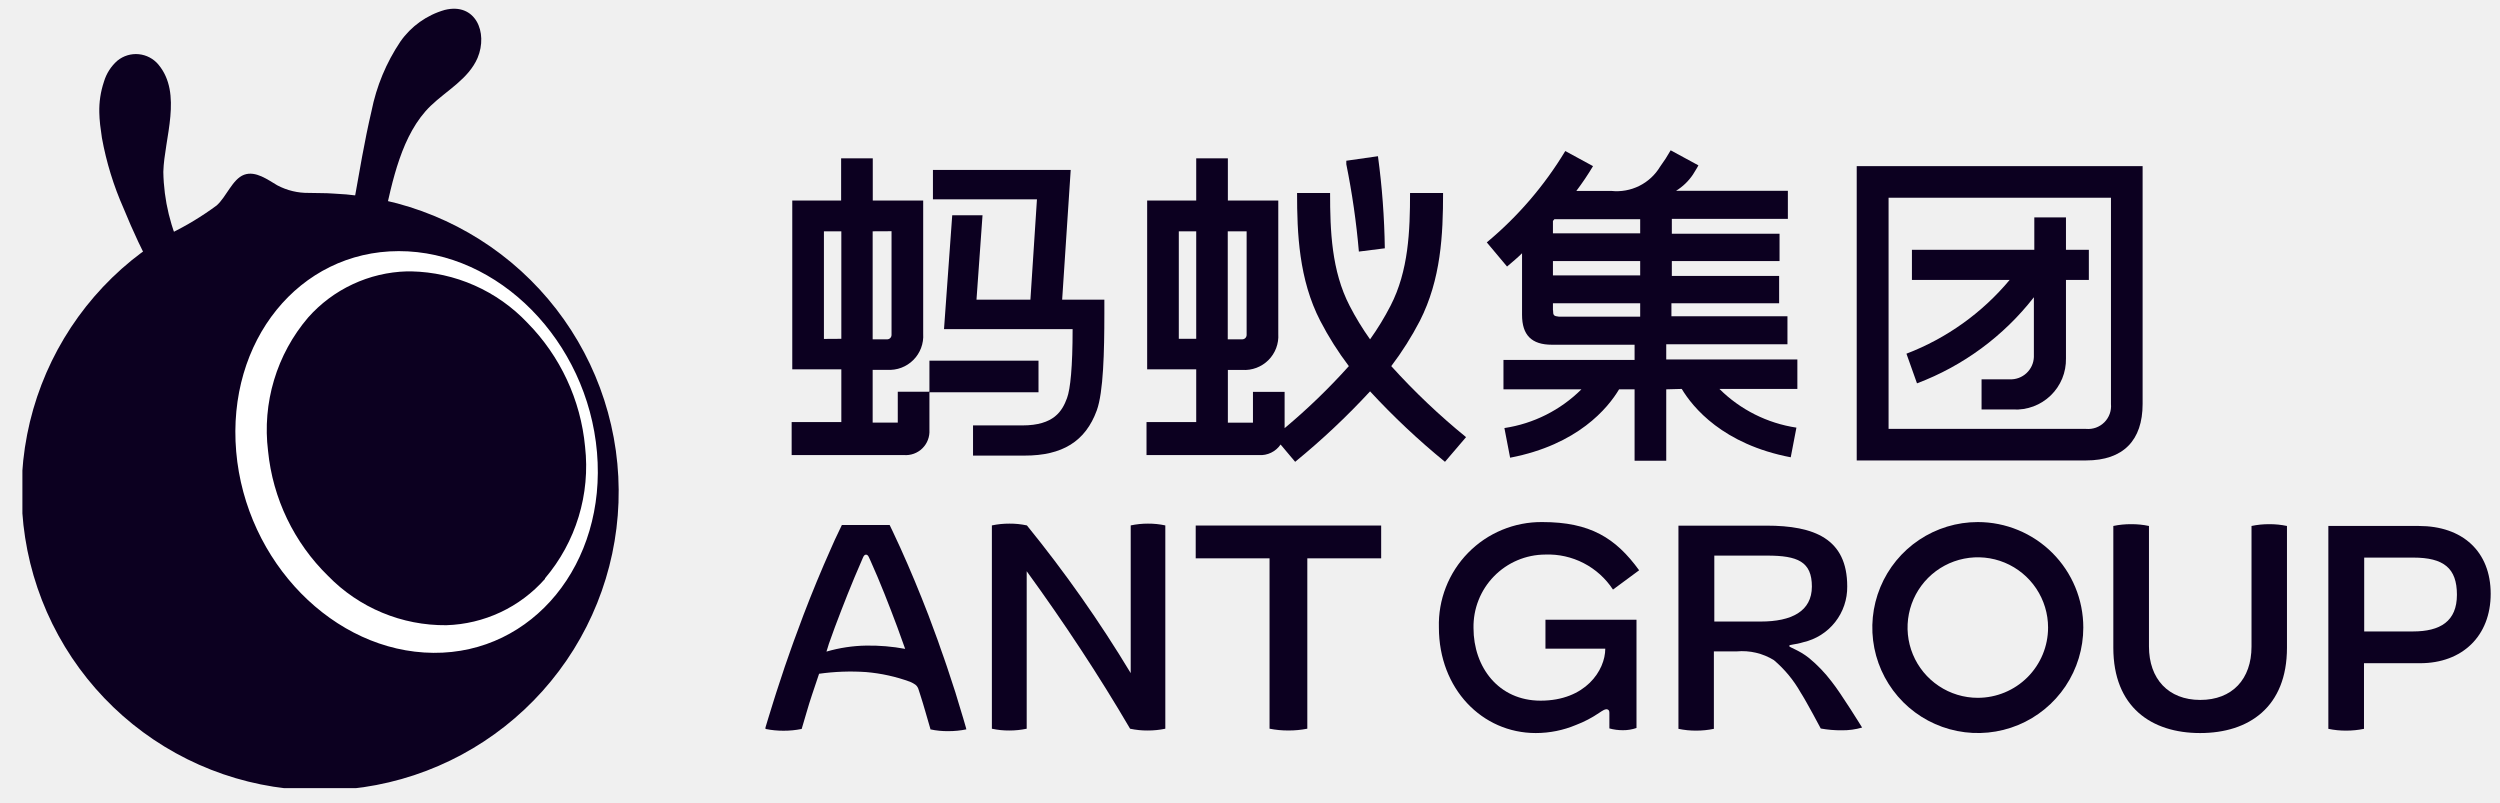
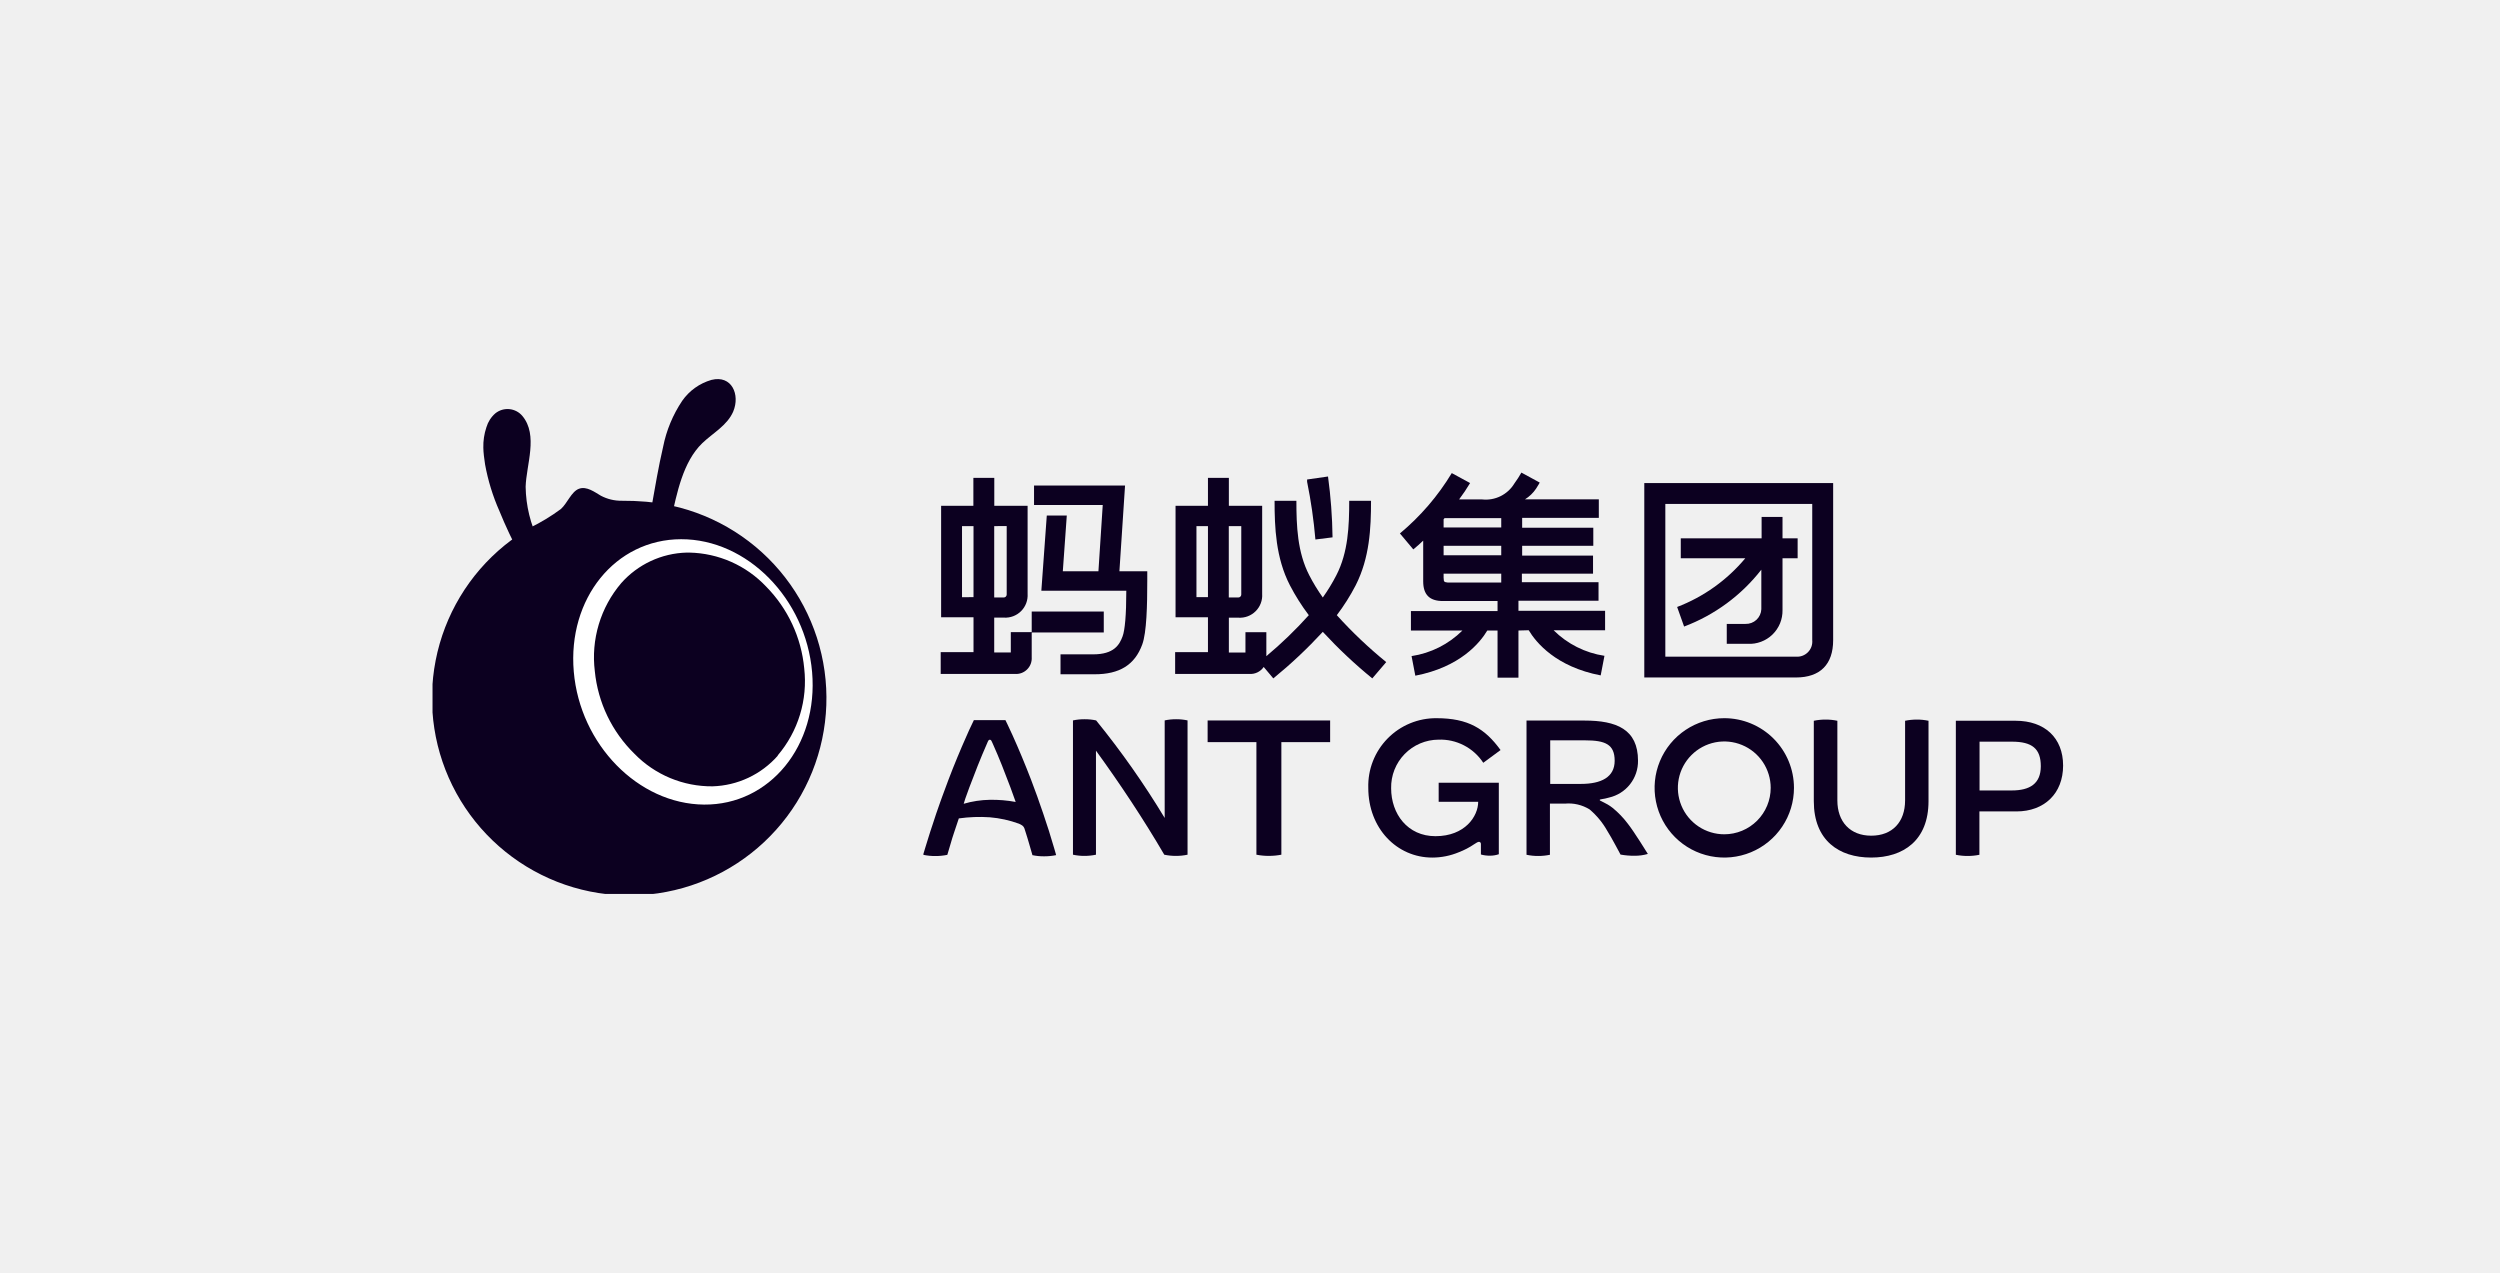
- <svg xmlns="http://www.w3.org/2000/svg" width="109" height="35" viewBox="0 0 109 35" fill="none">
-   <g id="ant-group-seeklogo 1" clip-path="url(#clip0_1630_8507)">
-     <path id="Vector" d="M15.943 10.112C15.821 10.084 15.709 10.025 15.618 9.939C15.527 9.853 15.462 9.744 15.428 9.624C15.363 9.368 15.363 9.099 15.428 8.842C15.667 7.508 15.887 6.17 16.196 4.85C16.411 3.765 16.84 2.733 17.456 1.814C17.922 1.146 18.604 0.659 19.388 0.434C20.731 0.099 21.287 1.409 20.823 2.523C20.427 3.442 19.48 3.939 18.781 4.611C17.502 5.843 17.102 7.927 16.734 9.587C16.717 9.674 16.684 9.757 16.635 9.831C16.586 9.905 16.523 9.968 16.449 10.017C16.375 10.066 16.292 10.099 16.205 10.116C16.119 10.132 16.029 10.131 15.943 10.112Z" fill="#0C0020" />
-     <path id="Vector_2" d="M13.47 8.411C12.99 8.419 12.515 8.305 12.09 8.08C11.685 7.845 11.147 7.432 10.641 7.62C10.135 7.809 9.873 8.581 9.445 8.959C8.811 9.428 8.135 9.837 7.426 10.182C6.836 10.53 6.272 10.92 5.738 11.35C3.378 13.273 1.766 15.962 1.183 18.949C0.599 21.937 1.082 25.035 2.546 27.704C4.01 30.373 6.363 32.444 9.196 33.558C12.03 34.672 15.164 34.757 18.053 33.799C20.943 32.842 23.405 30.901 25.013 28.316C26.62 25.731 27.27 22.664 26.851 19.649C26.431 16.634 24.968 13.861 22.716 11.813C20.463 9.765 17.565 8.571 14.523 8.439C14.183 8.411 13.824 8.425 13.47 8.411Z" fill="#0C0020" />
-     <path id="Vector_3" d="M4.532 3.563C4.637 3.207 4.841 2.888 5.121 2.643C5.381 2.432 5.714 2.331 6.048 2.363C6.382 2.395 6.69 2.557 6.905 2.813C7.968 4.083 7.163 6.033 7.121 7.491C7.141 8.739 7.44 9.966 7.995 11.083C8.123 11.29 8.22 11.515 8.281 11.75C8.311 11.929 8.282 12.112 8.199 12.273C8.116 12.434 7.983 12.564 7.821 12.643C7.292 12.905 6.951 12.348 6.735 11.953C6.239 11.023 5.79 10.068 5.392 9.092C4.955 8.107 4.637 7.074 4.444 6.015C4.414 5.825 4.388 5.633 4.366 5.44C4.345 5.247 4.333 5.072 4.33 4.915C4.317 4.456 4.386 3.999 4.532 3.563Z" fill="#0C0020" />
-     <path id="Vector_4" d="M26.029 19.721C25.61 14.868 21.737 10.945 17.386 10.949C13.035 10.954 9.884 14.873 10.298 19.688C10.712 24.504 14.557 28.428 18.895 28.464C23.232 28.501 26.447 24.573 26.029 19.721ZM23.761 25.24C23.22 25.853 22.56 26.348 21.82 26.695C21.08 27.042 20.277 27.234 19.461 27.259C18.501 27.268 17.549 27.083 16.663 26.713C15.776 26.344 14.974 25.799 14.305 25.111C12.818 23.659 11.892 21.729 11.687 19.661C11.559 18.624 11.648 17.572 11.948 16.571C12.248 15.57 12.753 14.643 13.431 13.847C13.973 13.234 14.635 12.739 15.377 12.393C16.118 12.046 16.922 11.855 17.74 11.832H17.933C18.883 11.852 19.82 12.06 20.688 12.445C21.557 12.829 22.34 13.383 22.993 14.072C24.43 15.53 25.318 17.439 25.509 19.477C25.625 20.502 25.53 21.541 25.229 22.528C24.929 23.515 24.429 24.43 23.761 25.217V25.24Z" fill="white" />
-     <path id="Vector_5" d="M73.324 16.957C73.807 17.762 75.118 19.372 78.076 19.938L78.324 18.645C77.054 18.454 75.877 17.862 74.966 16.957H78.365V15.674H72.648V15.011H77.933V13.788H72.874V13.222H77.57V12.031H72.892V11.382H77.588V10.191H72.892V9.542H77.951V8.319H73.076C73.369 8.138 73.62 7.897 73.812 7.611C73.964 7.371 74.046 7.224 74.051 7.21L72.841 6.553C72.702 6.799 72.549 7.037 72.381 7.266C72.164 7.627 71.849 7.918 71.471 8.106C71.094 8.293 70.671 8.369 70.252 8.324H68.729C68.991 7.977 69.234 7.616 69.456 7.243L68.246 6.585C67.336 8.094 66.179 9.441 64.824 10.568L65.707 11.621C65.937 11.428 66.167 11.235 66.361 11.042V13.728C66.361 14.611 66.779 15.03 67.662 15.03H71.268V15.692H65.551V16.975H68.95C68.039 17.881 66.863 18.472 65.592 18.663L65.841 19.956C68.798 19.39 70.109 17.785 70.592 16.975H71.268V20.089H72.648V16.975L73.324 16.957ZM71.512 12.008H67.708V11.382H71.512V12.008ZM71.512 9.556V10.173H67.708V9.634L67.772 9.556H71.512ZM67.708 13.526V13.222H71.512V13.806H67.966C67.745 13.783 67.713 13.751 67.713 13.526H67.708Z" fill="#0C0020" />
-     <path id="Vector_6" d="M47.819 17.895C48.109 17.104 48.15 15.324 48.15 13.664V13.066H46.31L46.683 7.408H40.676V8.691H45.211L44.926 13.066H42.575L42.838 9.386H41.517L41.159 14.349H46.766C46.766 15.991 46.669 16.962 46.522 17.357C46.315 17.918 45.956 18.548 44.576 18.548H42.424V19.864H44.664C46.319 19.868 47.327 19.243 47.819 17.895Z" fill="#0C0020" />
-     <path id="Vector_7" d="M40.523 18.742V17.104H45.279V15.724H40.523V17.081H39.143V18.424H38.048V16.125H38.683C38.892 16.138 39.102 16.107 39.299 16.033C39.495 15.959 39.673 15.844 39.822 15.695C39.97 15.547 40.085 15.368 40.159 15.172C40.233 14.975 40.265 14.765 40.251 14.556V8.742H38.053V6.902H36.673V8.742H34.543V16.102H36.682V18.401H34.516V19.841H39.41C39.557 19.852 39.706 19.832 39.846 19.781C39.985 19.73 40.112 19.65 40.217 19.546C40.323 19.441 40.405 19.316 40.457 19.177C40.51 19.038 40.532 18.89 40.523 18.742ZM38.871 10.081V14.602C38.871 14.653 38.851 14.702 38.815 14.739C38.779 14.775 38.73 14.795 38.678 14.795H38.048V10.085L38.871 10.081ZM35.923 14.777V10.085H36.682V14.772L35.923 14.777Z" fill="#0C0020" />
-     <path id="Vector_8" d="M93.418 17.614V7.242H80.953V20.075H90.957C92.572 20.075 93.418 19.201 93.418 17.614ZM92.038 17.614C92.052 17.76 92.033 17.907 91.983 18.045C91.933 18.183 91.854 18.308 91.75 18.412C91.646 18.515 91.521 18.595 91.383 18.645C91.246 18.694 91.099 18.713 90.953 18.7H82.342V8.622H92.038V17.614Z" fill="#0C0020" />
-     <path id="Vector_9" d="M83.121 15.421L83.581 16.714C85.593 15.955 87.356 14.656 88.677 12.96V15.568C88.667 15.835 88.551 16.087 88.355 16.269C88.16 16.451 87.9 16.548 87.633 16.539H86.396V17.854H87.776C88.076 17.87 88.376 17.824 88.657 17.719C88.939 17.613 89.195 17.451 89.411 17.242C89.627 17.034 89.797 16.782 89.912 16.505C90.026 16.227 90.082 15.928 90.076 15.628V12.206H91.074V10.891H90.076V9.479H88.696V10.891H83.36V12.206H87.62C86.419 13.644 84.871 14.751 83.121 15.421Z" fill="#0C0020" />
-     <path id="Vector_10" d="M63.92 19.059C62.756 18.112 61.666 17.077 60.659 15.963C61.13 15.342 61.547 14.682 61.906 13.99C62.826 12.178 62.918 10.242 62.918 8.416H61.478C61.478 10.067 61.414 11.81 60.627 13.332C60.365 13.841 60.067 14.329 59.735 14.795C59.403 14.329 59.105 13.841 58.843 13.332C58.056 11.81 57.992 10.067 57.992 8.416H56.552C56.552 10.163 56.63 12.183 57.564 13.99C57.922 14.682 58.339 15.342 58.81 15.963C57.942 16.931 57.006 17.835 56.009 18.668V17.086H54.629V18.429H53.535V16.129H54.165C54.374 16.143 54.584 16.111 54.781 16.037C54.977 15.963 55.155 15.848 55.304 15.7C55.452 15.551 55.567 15.373 55.641 15.177C55.715 14.98 55.747 14.77 55.733 14.561V8.742H53.535V6.902H52.155V8.742H50.016V16.102H52.155V18.401H49.988V19.841H54.882C55.067 19.855 55.253 19.819 55.42 19.738C55.587 19.658 55.73 19.534 55.834 19.381L56.469 20.135C57.628 19.189 58.72 18.162 59.735 17.063C60.75 18.162 61.841 19.189 63.001 20.135L63.92 19.059ZM54.353 10.085V14.602C54.353 14.653 54.333 14.702 54.297 14.739C54.261 14.775 54.211 14.795 54.16 14.795H53.53V10.085H54.353ZM51.396 14.772V10.085H52.155V14.772H51.396Z" fill="#0C0020" />
-     <path id="Vector_11" d="M59.247 10.969L60.378 10.826C60.359 9.483 60.26 8.142 60.079 6.811L58.699 7.008V7.16C58.954 8.418 59.137 9.69 59.247 10.969Z" fill="#0C0020" />
-     <path id="Vector_12" d="M105.462 22.932H101.516V31.777C101.771 31.831 102.032 31.857 102.293 31.855C102.554 31.856 102.815 31.83 103.07 31.777V28.916H105.517C107.357 28.916 108.594 27.729 108.594 25.889C108.594 24.049 107.371 22.932 105.462 22.932ZM105.204 27.531H103.079V24.311H105.214C106.548 24.311 107.122 24.771 107.122 25.931C107.122 27.09 106.396 27.531 105.204 27.531Z" fill="#0C0020" />
-     <path id="Vector_13" d="M78.874 28.69C78.414 28.323 78 28.23 78.009 28.162C78.018 28.093 78.239 28.12 78.626 28C79.175 27.875 79.665 27.565 80.013 27.122C80.361 26.68 80.547 26.131 80.539 25.567C80.539 23.484 79.099 22.918 77.016 22.918H73.18V31.777C73.434 31.831 73.693 31.857 73.952 31.855C74.212 31.856 74.471 31.83 74.725 31.777V28.401H75.719C76.287 28.349 76.857 28.483 77.342 28.782C77.81 29.179 78.204 29.656 78.506 30.19C78.759 30.581 79.385 31.763 79.385 31.763C79.688 31.818 79.996 31.844 80.304 31.841C80.603 31.845 80.901 31.805 81.188 31.721C81.188 31.721 80.268 30.227 79.858 29.716C79.571 29.337 79.241 28.993 78.874 28.69ZM76.772 27.099H74.744V24.224H77.043C78.377 24.224 78.998 24.486 78.998 25.572C78.998 26.657 78.106 27.099 76.772 27.099Z" fill="#0C0020" />
-     <path id="Vector_14" d="M98.166 22.932V28.189C98.166 29.615 97.324 30.517 95.931 30.517C94.537 30.517 93.695 29.597 93.695 28.189V22.932C93.44 22.878 93.179 22.852 92.918 22.854C92.657 22.852 92.396 22.878 92.141 22.932V28.24C92.141 30.829 93.801 31.961 95.926 31.961C98.051 31.961 99.712 30.829 99.712 28.24V22.932C99.456 22.878 99.195 22.852 98.934 22.854C98.676 22.853 98.419 22.879 98.166 22.932Z" fill="#0C0020" />
-     <path id="Vector_15" d="M67.368 24.179C67.951 24.156 68.53 24.285 69.048 24.553C69.566 24.82 70.006 25.218 70.326 25.706L71.466 24.864C70.441 23.452 69.328 22.762 67.244 22.762C66.643 22.756 66.046 22.872 65.491 23.102C64.935 23.332 64.432 23.672 64.011 24.102C63.59 24.531 63.26 25.042 63.041 25.602C62.822 26.162 62.718 26.76 62.736 27.361C62.736 30.034 64.622 31.961 66.959 31.961C67.562 31.961 68.16 31.841 68.716 31.607C69.073 31.471 69.412 31.293 69.728 31.078C69.852 30.995 69.995 30.894 70.087 30.931C70.178 30.968 70.169 31.046 70.169 31.142C70.169 31.423 70.169 31.759 70.169 31.759C70.361 31.812 70.559 31.838 70.758 31.837C70.96 31.839 71.161 31.806 71.351 31.74V27.021H67.382V28.281H69.99C69.99 29.229 69.125 30.549 67.17 30.549C65.331 30.549 64.245 29.082 64.245 27.384C64.237 26.968 64.311 26.554 64.464 26.167C64.617 25.779 64.845 25.426 65.136 25.128C65.426 24.83 65.773 24.592 66.157 24.429C66.54 24.266 66.952 24.181 67.368 24.179Z" fill="#0C0020" />
-     <path id="Vector_16" d="M86.232 22.762C85.323 22.762 84.433 23.032 83.677 23.537C82.921 24.042 82.331 24.761 81.983 25.601C81.635 26.442 81.544 27.366 81.721 28.259C81.899 29.151 82.337 29.97 82.98 30.614C83.623 31.257 84.443 31.695 85.335 31.872C86.227 32.05 87.152 31.959 87.993 31.611C88.833 31.263 89.551 30.673 90.057 29.917C90.562 29.16 90.832 28.271 90.832 27.361C90.832 26.141 90.347 24.971 89.485 24.109C88.622 23.246 87.452 22.762 86.232 22.762ZM86.232 30.425C85.626 30.425 85.034 30.245 84.531 29.908C84.027 29.572 83.634 29.093 83.402 28.534C83.17 27.974 83.11 27.358 83.228 26.764C83.346 26.169 83.638 25.624 84.066 25.195C84.495 24.767 85.04 24.475 85.635 24.357C86.229 24.239 86.845 24.299 87.405 24.531C87.964 24.763 88.443 25.156 88.779 25.659C89.116 26.163 89.296 26.755 89.296 27.361C89.296 28.173 88.974 28.951 88.4 29.526C87.827 30.1 87.049 30.423 86.237 30.425H86.232Z" fill="#0C0020" />
-     <path id="Vector_17" d="M52.133 24.343H55.352V31.771C55.624 31.825 55.9 31.851 56.176 31.849C56.452 31.851 56.728 31.824 56.999 31.771V24.343H60.219V22.912H52.133V24.343Z" fill="#0C0020" />
-     <path id="Vector_18" d="M49.299 22.908V29.348C47.943 27.098 46.43 24.947 44.773 22.908C44.522 22.854 44.266 22.828 44.01 22.83C43.753 22.829 43.497 22.855 43.246 22.908V31.772C43.495 31.826 43.75 31.852 44.005 31.85C44.26 31.851 44.514 31.825 44.764 31.772V24.905C46.383 27.135 47.905 29.435 49.272 31.772C49.524 31.826 49.782 31.852 50.04 31.85C50.298 31.851 50.555 31.825 50.808 31.772V22.908C50.559 22.854 50.304 22.828 50.049 22.83C49.797 22.829 49.545 22.856 49.299 22.908Z" fill="#0C0020" />
-     <path id="Vector_19" d="M42.11 31.708L42.054 31.515L41.999 31.326L41.769 30.567L41.654 30.186L41.53 29.808L41.282 29.054C41.199 28.801 41.107 28.553 41.02 28.304L40.891 27.932C40.849 27.808 40.799 27.683 40.753 27.559L40.477 26.814C40.095 25.825 39.69 24.845 39.253 23.88C39.143 23.636 39.032 23.397 38.917 23.157L38.789 22.891H36.705L36.572 23.171C36.457 23.41 36.351 23.631 36.24 23.893C35.808 24.859 35.403 25.839 35.026 26.828L34.75 27.573C34.704 27.697 34.658 27.821 34.612 27.945L34.479 28.318C34.392 28.567 34.304 28.815 34.217 29.068L33.968 29.822L33.844 30.199L33.725 30.576L33.49 31.335C33.449 31.46 33.412 31.588 33.375 31.717V31.782C33.634 31.835 33.897 31.861 34.161 31.86C34.427 31.861 34.692 31.835 34.953 31.782L35.173 31.036L35.284 30.664L35.403 30.296L35.712 29.376C36.389 29.281 37.075 29.256 37.758 29.302C38.415 29.357 39.062 29.5 39.681 29.726C39.879 29.818 39.971 29.868 40.035 30.02L40.123 30.291L40.238 30.659L40.348 31.032L40.564 31.777V31.8C40.822 31.856 41.086 31.882 41.351 31.878C41.613 31.879 41.875 31.853 42.133 31.8L42.11 31.708ZM37.763 28.148C37.177 28.157 36.596 28.246 36.033 28.41C36.061 28.337 36.116 28.139 36.139 28.07L36.401 27.343C36.765 26.377 37.142 25.416 37.556 24.473L37.625 24.312C37.666 24.211 37.712 24.183 37.758 24.183C37.804 24.183 37.846 24.211 37.883 24.294L37.961 24.464C38.375 25.384 38.757 26.363 39.12 27.334L39.382 28.061L39.465 28.291C38.904 28.186 38.334 28.139 37.763 28.148Z" fill="#0C0020" />
+ <svg xmlns="http://www.w3.org/2000/svg" width="165" height="84" viewBox="0 0 165 84" fill="none">
+   <g clip-path="url(#clip0_1767_237)">
+     <path d="M43.513 34.751C43.391 34.723 43.279 34.663 43.188 34.577C43.098 34.492 43.032 34.383 42.998 34.263C42.933 34.006 42.933 33.738 42.998 33.481C43.237 32.147 43.458 30.809 43.766 29.489C43.981 28.403 44.41 27.372 45.026 26.453C45.492 25.785 46.175 25.297 46.958 25.073C48.301 24.737 48.858 26.048 48.393 27.161C47.998 28.081 47.05 28.578 46.351 29.249C45.072 30.482 44.672 32.566 44.304 34.226C44.288 34.313 44.254 34.396 44.205 34.47C44.156 34.543 44.093 34.606 44.019 34.655C43.946 34.704 43.863 34.738 43.776 34.754C43.689 34.77 43.599 34.769 43.513 34.751Z" fill="#0C0020" />
+     <path d="M41.04 33.05C40.56 33.057 40.085 32.943 39.66 32.719C39.256 32.484 38.718 32.07 38.212 32.259C37.706 32.447 37.444 33.22 37.016 33.597C36.382 34.066 35.706 34.476 34.997 34.821C34.406 35.168 33.842 35.559 33.309 35.989C30.948 37.911 29.336 40.6 28.753 43.588C28.17 46.576 28.652 49.674 30.116 52.343C31.58 55.011 33.934 57.083 36.767 58.197C39.6 59.31 42.734 59.395 45.623 58.438C48.513 57.48 50.976 55.54 52.583 52.955C54.19 50.37 54.841 47.303 54.421 44.288C54.001 41.273 52.538 38.5 50.286 36.452C48.034 34.404 45.135 33.21 42.094 33.078C41.753 33.05 41.395 33.064 41.04 33.05Z" fill="#0C0020" />
+     <path d="M32.102 28.202C32.207 27.846 32.411 27.526 32.691 27.282C32.951 27.071 33.284 26.97 33.618 27.002C33.952 27.034 34.26 27.195 34.476 27.452C35.538 28.722 34.733 30.672 34.692 32.13C34.712 33.377 35.01 34.605 35.566 35.722C35.694 35.929 35.79 36.154 35.851 36.389C35.881 36.568 35.852 36.751 35.77 36.912C35.687 37.073 35.554 37.202 35.391 37.281C34.862 37.544 34.522 36.987 34.305 36.591C33.809 35.661 33.361 34.707 32.962 33.73C32.526 32.746 32.208 31.713 32.015 30.653C31.984 30.463 31.958 30.272 31.937 30.078C31.915 29.885 31.903 29.71 31.9 29.554C31.888 29.095 31.956 28.637 32.102 28.202Z" fill="#0C0020" />
+     <path d="M53.599 44.359C53.181 39.507 49.308 35.583 44.956 35.588C40.605 35.593 37.455 39.511 37.869 44.327C38.282 49.143 42.128 53.066 46.465 53.103C50.803 53.14 54.018 49.212 53.599 44.359ZM51.331 49.879C50.791 50.491 50.13 50.986 49.39 51.334C48.651 51.681 47.848 51.873 47.031 51.898C46.071 51.907 45.119 51.721 44.233 51.352C43.347 50.983 42.544 50.438 41.875 49.75C40.389 48.297 39.462 46.367 39.258 44.3C39.13 43.263 39.219 42.21 39.519 41.209C39.819 40.209 40.324 39.281 41.001 38.486C41.543 37.873 42.206 37.378 42.947 37.031C43.688 36.685 44.493 36.494 45.311 36.471H45.504C46.453 36.491 47.39 36.699 48.258 37.083C49.127 37.468 49.91 38.021 50.563 38.711C52 40.169 52.889 42.078 53.079 44.115C53.195 45.141 53.1 46.179 52.8 47.166C52.499 48.154 51.999 49.069 51.331 49.856V49.879Z" fill="white" />
+     <path d="M100.895 41.596C101.377 42.401 102.688 44.01 105.646 44.576L105.894 43.284C104.624 43.092 103.448 42.501 102.537 41.596H105.936V40.312H100.218V39.65H105.503V38.426H100.444V37.861H105.14V36.669H100.462V36.021H105.158V34.83H100.462V34.181H105.522V32.958H100.646C100.939 32.777 101.19 32.535 101.382 32.249C101.534 32.01 101.617 31.863 101.621 31.849L100.412 31.191C100.273 31.438 100.119 31.676 99.952 31.904C99.735 32.266 99.419 32.557 99.041 32.745C98.664 32.932 98.241 33.008 97.822 32.962H96.3C96.561 32.615 96.804 32.255 97.026 31.881L95.817 31.224C94.906 32.733 93.749 34.079 92.394 35.207L93.278 36.26C93.508 36.067 93.738 35.874 93.931 35.681V38.367C93.931 39.25 94.349 39.668 95.233 39.668H98.838V40.331H93.121V41.614H96.52C95.609 42.52 94.433 43.111 93.163 43.302L93.411 44.595C96.368 44.029 97.679 42.423 98.162 41.614H98.838V44.728H100.218V41.614L100.895 41.596ZM99.082 36.647H95.278V36.021H99.082V36.647ZM99.082 34.195V34.811H95.278V34.273L95.343 34.195H99.082ZM95.278 38.164V37.861H99.082V38.445H95.536C95.315 38.422 95.283 38.39 95.283 38.164H95.278Z" fill="#0C0020" />
+     <path d="M75.389 42.534C75.679 41.743 75.72 39.963 75.72 38.302V37.704H73.881L74.253 32.047H68.246V33.33H72.781L72.496 37.704H70.146L70.408 34.025H69.088L68.729 38.988H74.336C74.336 40.63 74.239 41.6 74.092 41.996C73.885 42.557 73.526 43.187 72.147 43.187H69.994V44.502H72.234C73.89 44.507 74.897 43.882 75.389 42.534Z" fill="#0C0020" />
+     <path d="M68.093 43.38V41.743H72.849V40.363H68.093V41.72H66.713V43.063H65.618V40.763H66.253C66.463 40.777 66.673 40.745 66.869 40.671C67.065 40.597 67.244 40.482 67.392 40.334C67.541 40.185 67.656 40.007 67.73 39.81C67.804 39.614 67.835 39.404 67.822 39.195V33.381H65.623V31.541H64.243V33.381H62.114V40.74H64.252V43.04H62.086V44.48H66.98C67.128 44.491 67.276 44.471 67.416 44.42C67.555 44.369 67.682 44.288 67.787 44.184C67.893 44.08 67.975 43.954 68.028 43.816C68.08 43.677 68.103 43.528 68.093 43.38ZM66.442 34.719V39.241C66.442 39.292 66.421 39.341 66.385 39.377C66.349 39.413 66.3 39.434 66.249 39.434H65.618V34.724L66.442 34.719ZM63.493 39.416V34.724H64.252V39.411L63.493 39.416Z" fill="#0C0020" />
+     <path d="M120.988 42.253V31.881H108.523V44.714H118.527C120.142 44.714 120.988 43.84 120.988 42.253ZM119.608 42.253C119.622 42.399 119.603 42.546 119.553 42.684C119.503 42.822 119.424 42.947 119.32 43.05C119.217 43.154 119.091 43.233 118.954 43.283C118.816 43.333 118.669 43.352 118.523 43.338H109.912V33.261H119.608V42.253Z" fill="#0C0020" />
+     <path d="M110.691 40.06L111.151 41.352C113.163 40.593 114.926 39.295 116.248 37.599V40.207C116.237 40.474 116.121 40.725 115.926 40.907C115.73 41.089 115.47 41.186 115.204 41.178H113.966V42.493H115.346C115.646 42.509 115.946 42.463 116.227 42.357C116.509 42.252 116.765 42.09 116.981 41.881C117.197 41.672 117.367 41.421 117.482 41.143C117.596 40.865 117.652 40.567 117.646 40.267V36.845H118.644V35.529H117.646V34.117H116.266V35.529H110.931V36.845H115.19C113.989 38.283 112.441 39.39 110.691 40.06Z" fill="#0C0020" />
+     <path d="M91.491 43.698C90.326 42.751 89.236 41.716 88.23 40.602C88.701 39.981 89.118 39.321 89.476 38.629C90.396 36.817 90.488 34.88 90.488 33.054H89.048C89.048 34.706 88.984 36.449 88.197 37.971C87.935 38.479 87.637 38.968 87.305 39.434C86.973 38.968 86.675 38.479 86.413 37.971C85.626 36.449 85.562 34.706 85.562 33.054H84.122C84.122 34.802 84.2 36.821 85.134 38.629C85.493 39.321 85.91 39.981 86.381 40.602C85.513 41.569 84.577 42.473 83.579 43.307V41.724H82.2V43.068H81.105V40.768H81.735C81.945 40.781 82.154 40.75 82.351 40.676C82.547 40.602 82.726 40.487 82.874 40.338C83.022 40.19 83.138 40.012 83.212 39.815C83.286 39.619 83.317 39.409 83.303 39.199V33.381H81.105V31.541H79.725V33.381H77.586V40.74H79.725V43.04H77.559V44.48H82.453C82.638 44.493 82.823 44.458 82.99 44.377C83.157 44.296 83.3 44.173 83.405 44.02L84.039 44.774C85.199 43.828 86.29 42.801 87.305 41.702C88.32 42.801 89.411 43.828 90.571 44.774L91.491 43.698ZM81.924 34.724V39.241C81.924 39.292 81.903 39.341 81.867 39.377C81.831 39.413 81.782 39.434 81.73 39.434H81.1V34.724H81.924ZM78.966 39.411V34.724H79.725V39.411H78.966Z" fill="#0C0020" />
+     <path d="M86.817 35.607L87.948 35.465C87.93 34.121 87.83 32.78 87.649 31.449L86.269 31.647V31.799C86.525 33.057 86.707 34.328 86.817 35.607Z" fill="#0C0020" />
+     <path d="M133.032 47.57H129.086V56.415C129.341 56.469 129.602 56.495 129.863 56.493C130.124 56.495 130.385 56.469 130.641 56.415V53.554H133.088C134.927 53.554 136.165 52.368 136.165 50.528C136.165 48.688 134.941 47.57 133.032 47.57ZM132.775 52.17H130.65V48.95H132.784C134.118 48.95 134.693 49.41 134.693 50.569C134.693 51.728 133.966 52.17 132.775 52.17Z" fill="#0C0020" />
+     <path d="M106.444 53.329C105.984 52.961 105.57 52.869 105.58 52.8C105.589 52.731 105.81 52.759 106.196 52.639C106.745 52.514 107.235 52.204 107.583 51.761C107.931 51.318 108.117 50.769 108.109 50.206C108.109 48.122 106.67 47.557 104.586 47.557H100.75V56.415C101.004 56.469 101.263 56.496 101.523 56.494C101.782 56.495 102.041 56.469 102.295 56.415V53.039H103.289C103.857 52.987 104.427 53.121 104.913 53.421C105.381 53.818 105.775 54.294 106.076 54.829C106.329 55.219 106.955 56.402 106.955 56.402C107.258 56.456 107.566 56.483 107.875 56.48C108.173 56.484 108.471 56.444 108.758 56.36C108.758 56.36 107.838 54.865 107.429 54.355C107.142 53.975 106.811 53.631 106.444 53.329ZM104.342 51.738H102.314V48.863H104.614C105.948 48.863 106.568 49.125 106.568 50.211C106.568 51.296 105.676 51.738 104.342 51.738Z" fill="#0C0020" />
+     <path d="M125.736 47.571V52.828C125.736 54.254 124.895 55.155 123.501 55.155C122.107 55.155 121.266 54.235 121.266 52.828V47.571C121.01 47.517 120.749 47.49 120.488 47.492C120.227 47.491 119.967 47.517 119.711 47.571V52.878C119.711 55.468 121.371 56.599 123.496 56.599C125.621 56.599 127.282 55.468 127.282 52.878V47.571C127.026 47.517 126.766 47.49 126.505 47.492C126.246 47.492 125.989 47.518 125.736 47.571Z" fill="#0C0020" />
+     <path d="M94.939 48.817C95.521 48.795 96.1 48.924 96.618 49.192C97.136 49.459 97.577 49.856 97.896 50.344L99.037 49.503C98.011 48.09 96.898 47.401 94.814 47.401C94.213 47.395 93.617 47.51 93.061 47.741C92.505 47.971 92.002 48.311 91.581 48.741C91.16 49.17 90.83 49.68 90.611 50.24C90.392 50.8 90.289 51.399 90.307 52C90.307 54.672 92.192 56.6 94.529 56.6C95.132 56.6 95.73 56.479 96.286 56.246C96.643 56.109 96.983 55.932 97.298 55.717C97.422 55.634 97.565 55.533 97.657 55.569C97.749 55.606 97.74 55.684 97.74 55.781C97.74 56.062 97.74 56.397 97.74 56.397C97.931 56.451 98.129 56.477 98.328 56.475C98.53 56.477 98.731 56.445 98.922 56.379V51.66H94.952V52.92H97.56C97.56 53.868 96.695 55.188 94.741 55.188C92.901 55.188 91.815 53.72 91.815 52.023C91.807 51.607 91.881 51.193 92.034 50.805C92.187 50.418 92.415 50.065 92.706 49.767C92.997 49.468 93.344 49.231 93.727 49.068C94.11 48.905 94.522 48.82 94.939 48.817Z" fill="#0C0020" />
+     <path d="M113.803 47.4C112.893 47.4 112.004 47.67 111.247 48.176C110.491 48.681 109.901 49.399 109.553 50.24C109.205 51.08 109.114 52.005 109.292 52.897C109.469 53.789 109.907 54.609 110.55 55.252C111.194 55.896 112.013 56.334 112.905 56.511C113.798 56.689 114.722 56.597 115.563 56.249C116.403 55.901 117.122 55.312 117.627 54.555C118.133 53.799 118.402 52.91 118.402 52C118.402 50.78 117.918 49.61 117.055 48.748C116.192 47.885 115.023 47.4 113.803 47.4ZM113.803 55.063C113.197 55.063 112.605 54.884 112.101 54.547C111.597 54.21 111.204 53.732 110.973 53.172C110.741 52.612 110.68 51.997 110.798 51.402C110.916 50.808 111.208 50.262 111.637 49.834C112.065 49.405 112.611 49.114 113.205 48.995C113.799 48.877 114.415 48.938 114.975 49.17C115.535 49.402 116.013 49.794 116.35 50.298C116.686 50.802 116.866 51.394 116.866 52C116.866 52.812 116.544 53.59 115.97 54.164C115.397 54.739 114.619 55.062 113.807 55.063H113.803Z" fill="#0C0020" />
+     <path d="M79.703 48.981H82.923V56.41C83.194 56.464 83.47 56.49 83.746 56.488C84.022 56.489 84.298 56.463 84.57 56.41V48.981H87.789V47.551H79.703V48.981Z" fill="#0C0020" />
+     <path d="M76.869 47.547V53.986C75.513 51.737 74.001 49.585 72.344 47.547C72.093 47.493 71.837 47.467 71.58 47.469C71.323 47.467 71.067 47.494 70.816 47.547V56.41C71.066 56.464 71.32 56.491 71.575 56.489C71.83 56.49 72.085 56.464 72.334 56.41V49.543C73.953 51.774 75.476 54.074 76.842 56.41C77.094 56.464 77.352 56.49 77.61 56.489C77.868 56.49 78.126 56.464 78.378 56.41V47.547C78.129 47.493 77.874 47.467 77.619 47.469C77.367 47.468 77.116 47.494 76.869 47.547Z" fill="#0C0020" />
+     <path d="M69.68 56.347L69.625 56.154L69.57 55.965L69.34 55.206L69.225 54.824L69.1 54.447L68.852 53.693C68.769 53.44 68.677 53.191 68.59 52.943L68.461 52.57C68.42 52.446 68.369 52.322 68.323 52.198L68.047 51.453C67.665 50.464 67.26 49.484 66.824 48.518C66.713 48.274 66.603 48.035 66.488 47.796L66.359 47.529H64.275L64.142 47.81C64.027 48.049 63.921 48.27 63.811 48.532C63.379 49.498 62.974 50.478 62.597 51.467L62.321 52.212C62.275 52.336 62.229 52.46 62.183 52.584L62.049 52.957C61.962 53.205 61.874 53.453 61.787 53.706L61.539 54.461L61.414 54.838L61.295 55.215L61.06 55.974C61.019 56.098 60.982 56.227 60.945 56.356V56.42C61.204 56.474 61.468 56.5 61.732 56.498C61.998 56.5 62.263 56.473 62.523 56.42L62.744 55.675L62.854 55.303L62.974 54.935L63.282 54.015C63.96 53.92 64.646 53.895 65.329 53.941C65.986 53.996 66.632 54.138 67.251 54.364C67.449 54.456 67.541 54.507 67.606 54.659L67.693 54.93L67.808 55.298L67.918 55.67L68.134 56.416V56.439C68.393 56.494 68.657 56.521 68.921 56.517C69.184 56.517 69.446 56.491 69.703 56.439L69.68 56.347ZM65.333 52.787C64.748 52.796 64.166 52.884 63.604 53.049C63.632 52.975 63.687 52.777 63.71 52.708L63.972 51.982C64.335 51.016 64.712 50.054 65.126 49.111L65.195 48.95C65.237 48.849 65.283 48.822 65.329 48.822C65.375 48.822 65.416 48.849 65.453 48.932L65.531 49.102C65.945 50.022 66.327 51.002 66.69 51.972L66.952 52.699L67.035 52.929C66.474 52.825 65.904 52.777 65.333 52.787Z" fill="#0C0020" />
  </g>
  <defs>
-     <clipPath id="clip0_1630_8507">
-       <rect width="107.616" height="34" fill="white" transform="translate(0.976562 0.361328)" />
+     <clipPath id="clip0_1767_237">
+       <rect width="107.616" height="34" fill="white" transform="translate(28.5469 25)" />
    </clipPath>
  </defs>
</svg>
